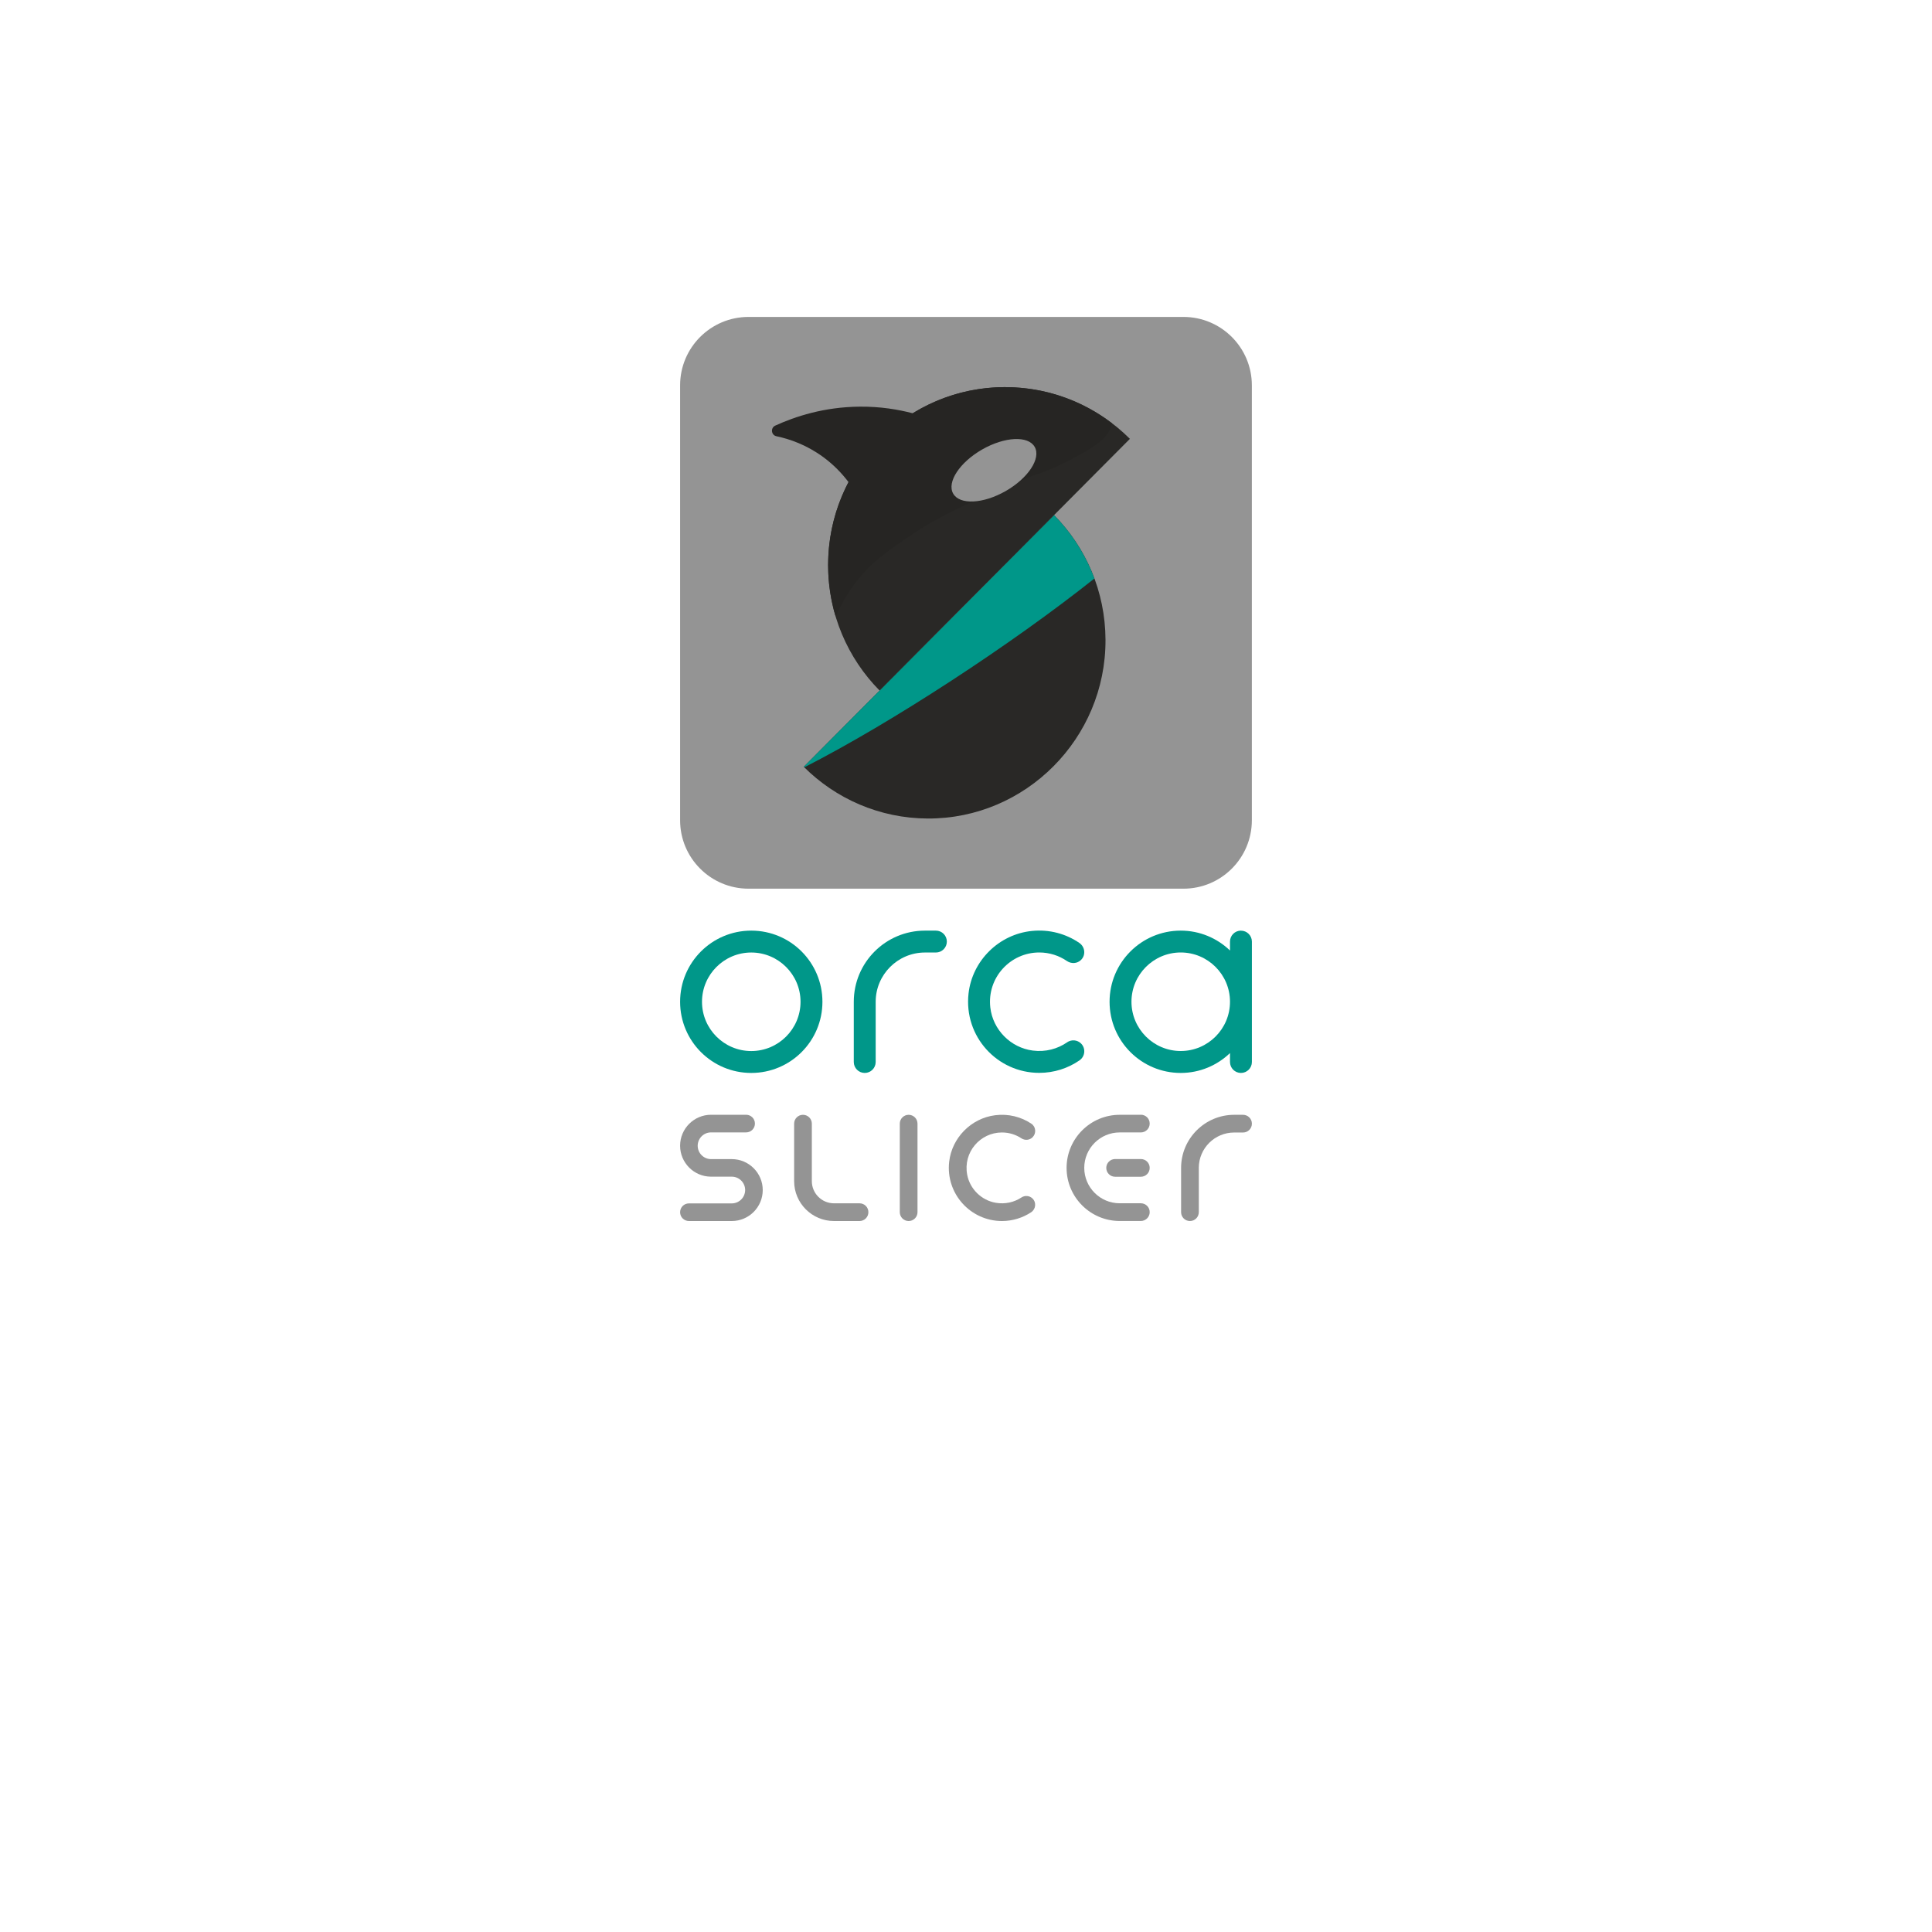
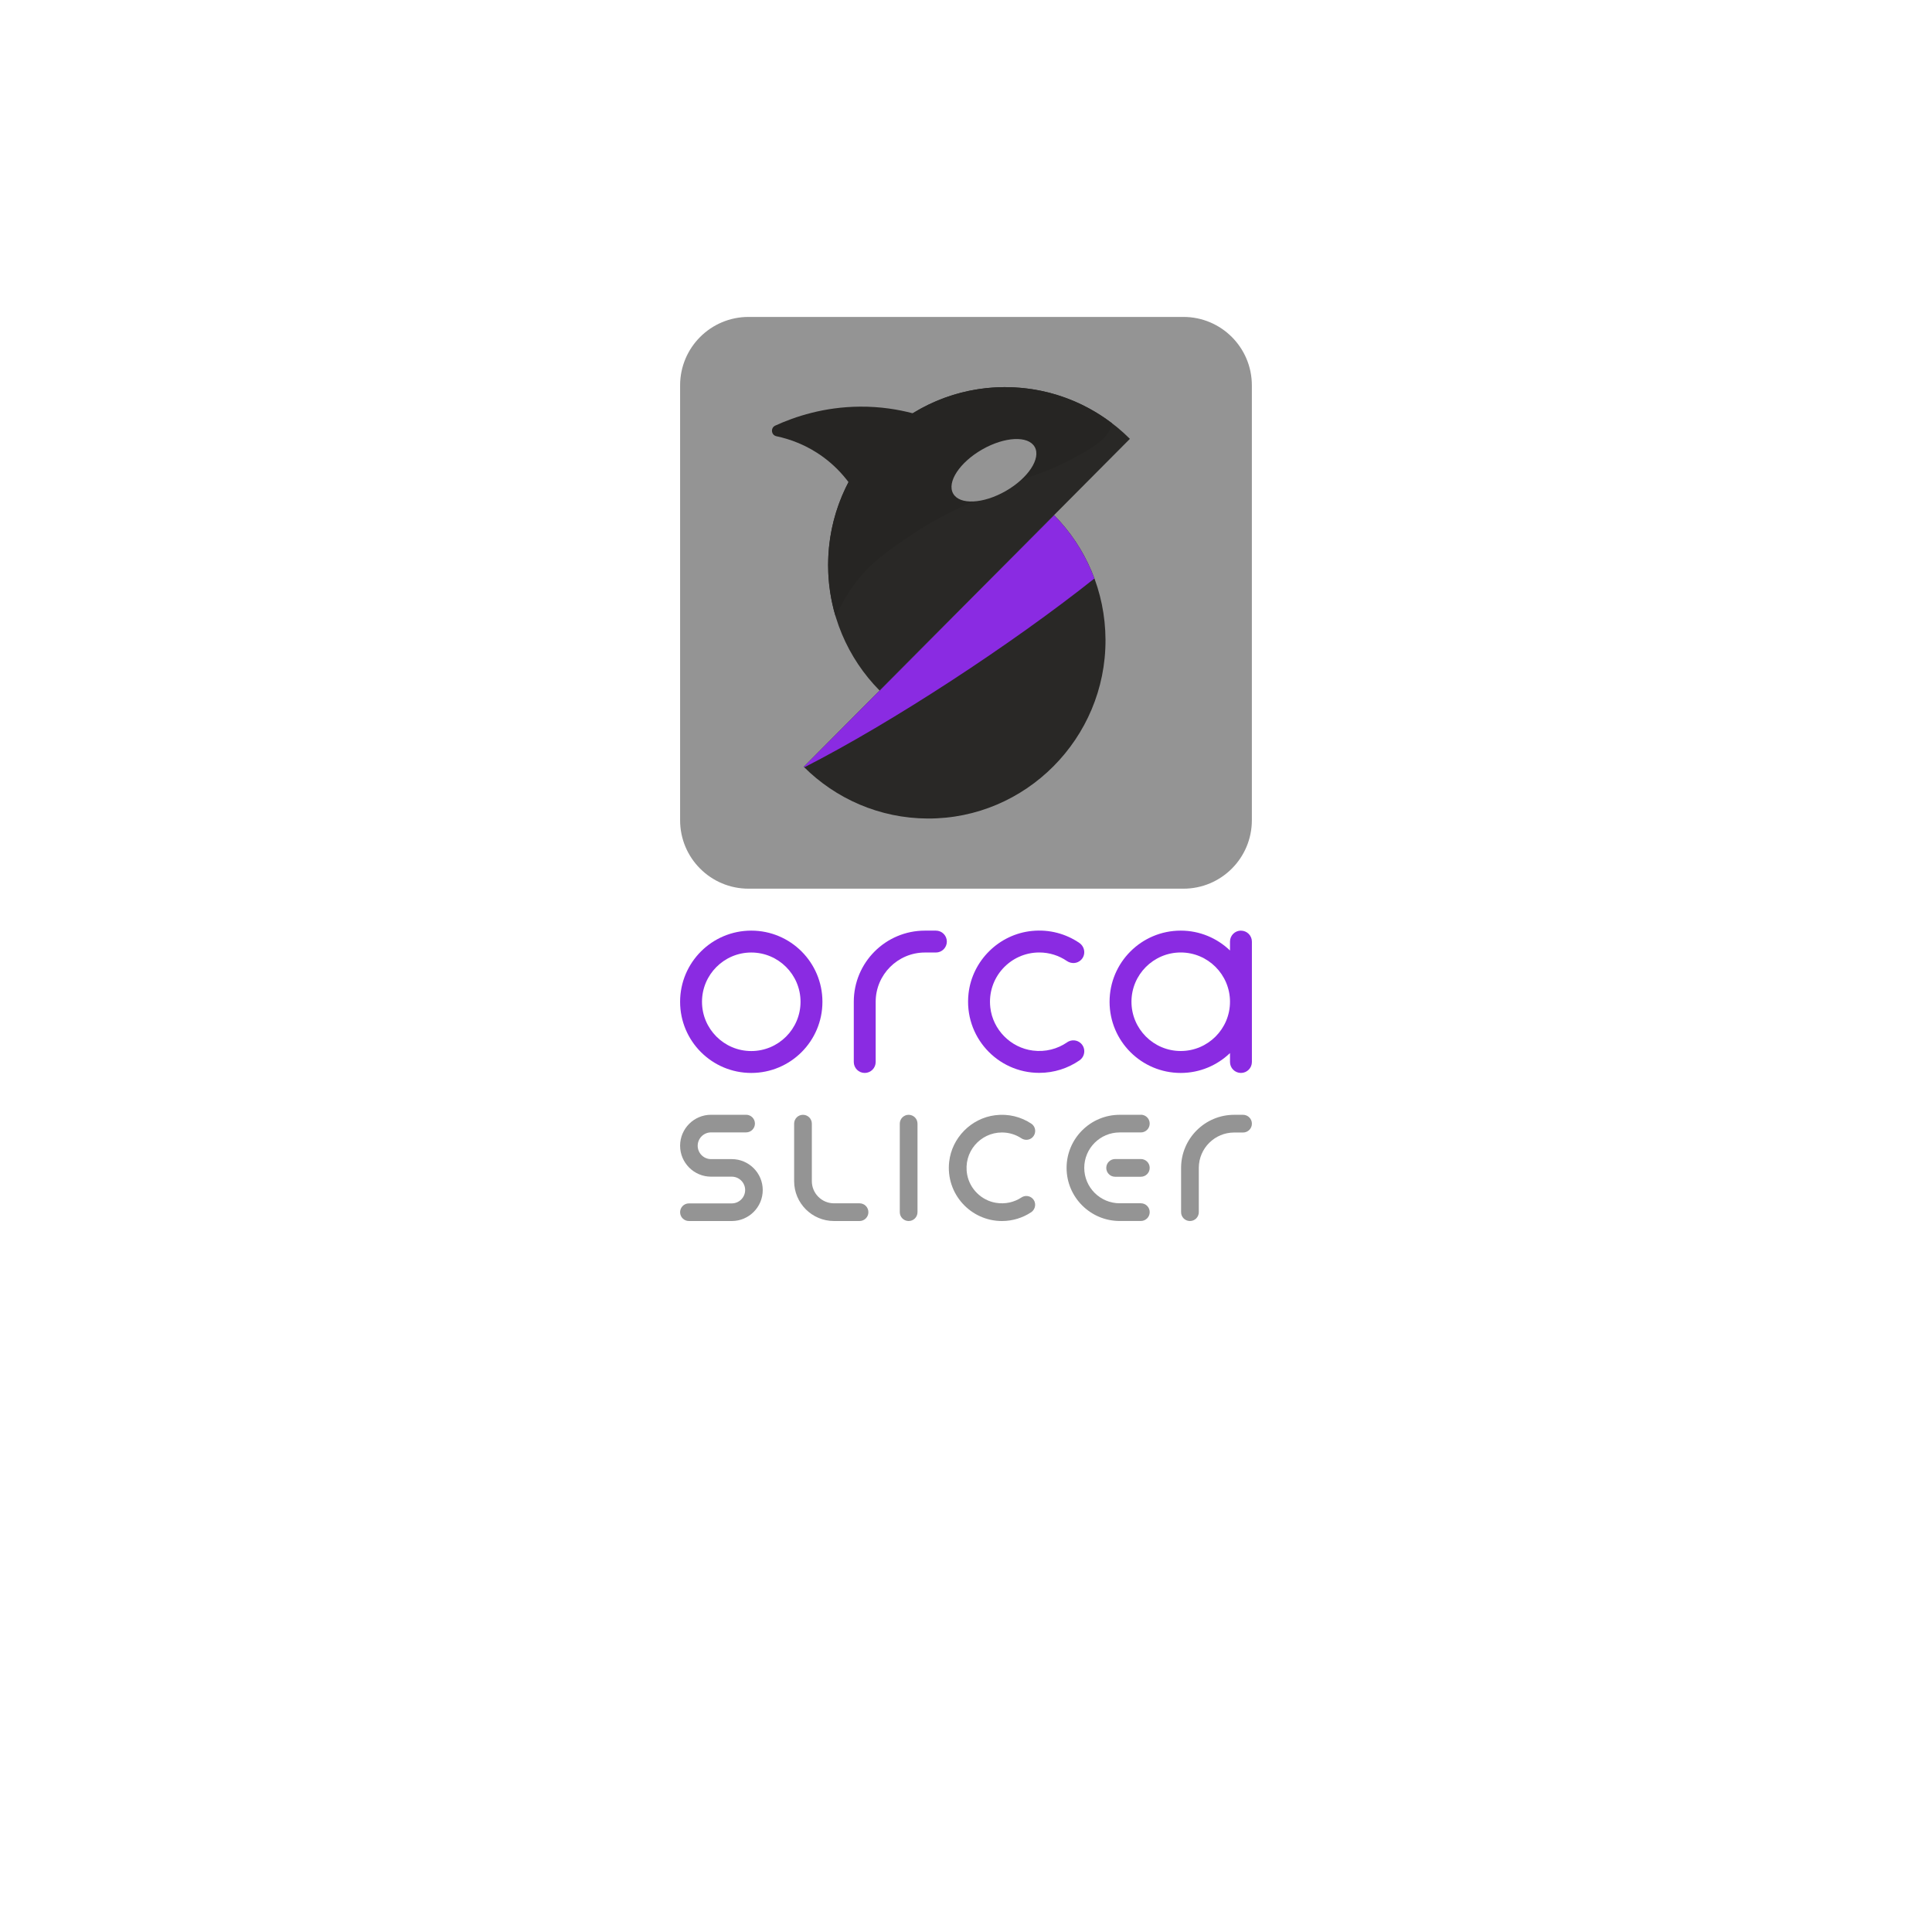
<svg xmlns="http://www.w3.org/2000/svg" id="a" width="480" height="480" viewBox="0 0 480 480">
  <g id="b">
    <rect id="c" x="168.97" y="78.74" width="142.05" height="142.05" rx="17" ry="17" style="fill:#949494;" />
  </g>
  <path d="M225.75,276.97c-1.21,0-2.2.98-2.2,2.2v21.99c0,1.21.98,2.2,2.2,2.2s2.2-.98,2.2-2.2v-21.99c0-1.21-.98-2.2-2.2-2.2Z" style="fill:#949494;" />
  <path d="M283.44,276.97h-5.26c-7.27,0-13.19,5.92-13.19,13.19s5.92,13.19,13.19,13.19h5.26c1.21,0,2.2-.98,2.2-2.2s-.98-2.2-2.2-2.2h-5.26c-4.85,0-8.8-3.95-8.8-8.8s3.95-8.8,8.8-8.8h5.26c1.21,0,2.2-.98,2.2-2.2s-.98-2.2-2.2-2.2Z" style="fill:#949494;" />
  <path d="M283.44,287.96h-6.39c-1.21,0-2.2.98-2.2,2.2s.98,2.2,2.2,2.2h6.39c1.21,0,2.2-.98,2.2-2.2s-.98-2.2-2.2-2.2Z" style="fill:#949494;" />
  <path d="M181.81,303.36h-10.65c-1.21,0-2.19-.98-2.19-2.19s.98-2.19,2.19-2.19h10.65c1.83,0,3.32-1.49,3.32-3.32s-1.49-3.32-3.32-3.32h-5.15c-4.24,0-7.69-3.45-7.69-7.69s3.45-7.69,7.69-7.69h8.71c1.21,0,2.19.98,2.19,2.19s-.98,2.19-2.19,2.19h-8.71c-1.83,0-3.32,1.49-3.32,3.32s1.49,3.32,3.32,3.32h5.15c4.24,0,7.69,3.45,7.69,7.69s-3.45,7.69-7.69,7.69Z" style="fill:#949494;" />
  <g id="d">
    <path id="e" d="M199.69,190.51c7.91,7.9,18.79,12.8,30.81,12.85,24.33.1,44.25-19.93,44.16-44.4-.05-12.09-4.92-23.03-12.78-30.98l-62.19,62.53Z" style="fill:#292826;" />
  </g>
  <g id="f">
-     <path id="g" d="M261.88,127.98l-62.19,62.53s.09.09.13.13c21.79-11.11,51.62-30.64,72.08-46.91-2.21-5.96-5.66-11.32-10.03-15.75" style="fill:#009789;" />
+     <path id="g" d="M261.88,127.98l-62.19,62.53s.09.09.13.13c21.79-11.11,51.62-30.64,72.08-46.91-2.21-5.96-5.66-11.32-10.03-15.75" style="fill:#8A2BE2;" />
  </g>
  <g id="h">
    <path id="i" d="M249.72,96.18c-24.29,0-43.97,19.8-43.97,44.22,0,12.16,4.88,23.17,12.78,31.16l62.19-62.53c-7.95-7.94-18.9-12.85-30.99-12.85" style="fill:#292826;" />
  </g>
  <g id="j">
    <path id="k" d="M249.72,96.18c-8.41,0-16.27,2.38-22.95,6.5-3.58-.94-8.02-1.69-13.12-1.65-8.89.06-16.12,2.46-21.04,4.71-1.22.56-1.02,2.37.29,2.64,3.23.68,7.49,2.12,11.7,5.23,2.66,1.96,4.68,4.14,6.21,6.17-3.23,6.16-5.07,13.17-5.07,20.62,0,4.44.65,8.73,1.87,12.78,1.86-4.12,3.81-6.88,4.44-7.74,4.04-5.55,8.31-8.44,14.62-12.7,4.65-3.14,11.1-6.83,29.65-14.45,0,0,5.8-1.63,13.58-6.26,3.1-1.84,5.46-3.58,6.21-6.31.05-.19.1-.38.14-.57-7.38-5.62-16.57-8.96-26.53-8.96" style="fill:#262523;" />
  </g>
  <g id="l">
    <path id="m" d="M257.07,111.04c1.61,2.85-1.62,7.76-7.21,10.96-5.6,3.2-11.44,3.48-13.05.63-1.61-2.85,1.62-7.76,7.21-10.96,5.6-3.2,11.44-3.48,13.05-.63" style="fill:#949494;" />
  </g>
  <path d="M253.77,297.51c-1.78,1.17-4,1.72-6.36,1.32-3.57-.6-6.46-3.44-7.12-7-1.03-5.58,3.24-10.47,8.64-10.47,1.78,0,3.44.53,4.83,1.45.88.58,2.04.48,2.78-.26h0c.97-.97.84-2.6-.29-3.36-2.53-1.7-5.68-2.54-9.04-2.11-5.94.76-10.71,5.6-11.39,11.55-.9,7.96,5.33,14.73,13.11,14.73,2.67,0,5.15-.8,7.23-2.16,1.18-.78,1.38-2.42.38-3.42h0c-.74-.74-1.9-.85-2.77-.27Z" style="fill:#949494;" />
  <path d="M213.55,298.96h-6.35c-3.03,0-5.5-2.47-5.5-5.5v-14.29c0-1.21-.98-2.2-2.2-2.2s-2.2.98-2.2,2.2v14.29c0,5.46,4.44,9.9,9.9,9.9h6.35c1.21,0,2.2-.98,2.2-2.2s-.98-2.2-2.2-2.2Z" style="fill:#949494;" />
  <path d="M308.83,281.37h-2.2c-4.82,0-8.75,3.9-8.79,8.72v11.07c0,1.21-.98,2.2-2.2,2.2s-2.2-.98-2.2-2.2v-11.07c.04-7.24,5.94-13.12,13.19-13.12h2.2c1.21,0,2.2.98,2.2,2.2s-.98,2.2-2.2,2.2Z" style="fill:#949494;" />
-   <path d="M186.65,236.65c6.75,0,12.24,5.49,12.24,12.24s-5.49,12.24-12.24,12.24-12.24-5.49-12.24-12.24,5.49-12.24,12.24-12.24M186.65,231.21c-9.76,0-17.68,7.91-17.68,17.68s7.91,17.68,17.68,17.68,17.68-7.91,17.68-17.68-7.91-17.68-17.68-17.68h0Z" style="fill:#009789;" />
-   <path d="M308.31,231.21c-1.5,0-2.72,1.22-2.72,2.72v2.22c-3.18-3.05-7.48-4.94-12.24-4.94-9.76,0-17.68,7.91-17.68,17.68s7.91,17.68,17.68,17.68c4.75,0,9.06-1.89,12.24-4.94v2.22c0,1.5,1.22,2.72,2.72,2.72s2.72-1.22,2.72-2.72v-29.91c0-1.5-1.22-2.72-2.72-2.72ZM293.35,261.12c-6.75,0-12.24-5.49-12.24-12.24s5.49-12.24,12.24-12.24,12.24,5.49,12.24,12.24-5.49,12.24-12.24,12.24Z" style="fill:#009789;" />
-   <path d="M232.52,231.21h-2.72c-9.76,0-17.68,7.91-17.68,17.68v14.96c0,1.5,1.22,2.72,2.72,2.72s2.72-1.22,2.72-2.72v-14.96c0-6.75,5.49-12.24,12.24-12.24h0s2.72,0,2.72,0c1.5,0,2.72-1.22,2.72-2.72s-1.22-2.72-2.72-2.72Z" style="fill:#009789;" />
-   <path d="M265.11,258.97c-2.37,1.63-5.34,2.45-8.51,2.04-5.51-.7-9.94-5.19-10.56-10.71-.84-7.38,4.94-13.66,12.16-13.66,2.55,0,4.91.78,6.87,2.12,1.1.75,2.57.67,3.52-.28h0c1.22-1.22.99-3.23-.43-4.21-3.29-2.25-7.39-3.42-11.77-2.98-8.19.81-14.84,7.37-15.76,15.55-1.19,10.67,7.13,19.71,17.56,19.71,3.71,0,7.15-1.14,10-3.1,1.41-.97,1.61-2.98.4-4.19h0c-.93-.93-2.39-1.05-3.48-.3Z" style="fill:#009789;" />
+   <path d="M186.65,236.65c6.75,0,12.24,5.49,12.24,12.24s-5.49,12.24-12.24,12.24-12.24-5.49-12.24-12.24,5.49-12.24,12.24-12.24M186.65,231.21c-9.76,0-17.68,7.91-17.68,17.68s7.91,17.68,17.68,17.68,17.68-7.91,17.68-17.68-7.91-17.68-17.68-17.68h0Z" style="fill:#8A2BE2;" />
+   <path d="M308.31,231.21c-1.5,0-2.72,1.22-2.72,2.72v2.22c-3.18-3.05-7.48-4.94-12.24-4.94-9.76,0-17.68,7.91-17.68,17.68s7.91,17.68,17.68,17.68c4.75,0,9.06-1.89,12.24-4.94v2.22c0,1.5,1.22,2.72,2.72,2.72s2.72-1.22,2.72-2.72v-29.91c0-1.5-1.22-2.72-2.72-2.72ZM293.35,261.12c-6.75,0-12.24-5.49-12.24-12.24s5.49-12.24,12.24-12.24,12.24,5.49,12.24,12.24-5.49,12.24-12.24,12.24Z" style="fill:#8A2BE2;" />
+   <path d="M232.52,231.21h-2.72c-9.76,0-17.68,7.91-17.68,17.68v14.96c0,1.5,1.22,2.72,2.72,2.72s2.72-1.22,2.72-2.72v-14.96c0-6.75,5.49-12.24,12.24-12.24h0s2.72,0,2.72,0c1.5,0,2.72-1.22,2.72-2.72s-1.22-2.72-2.72-2.72Z" style="fill:#8A2BE2;" />
+   <path d="M265.11,258.97c-2.37,1.63-5.34,2.45-8.51,2.04-5.51-.7-9.94-5.19-10.56-10.71-.84-7.38,4.94-13.66,12.16-13.66,2.55,0,4.91.78,6.87,2.12,1.1.75,2.57.67,3.52-.28h0c1.22-1.22.99-3.23-.43-4.21-3.29-2.25-7.39-3.42-11.77-2.98-8.19.81-14.84,7.37-15.76,15.55-1.19,10.67,7.13,19.71,17.56,19.71,3.71,0,7.15-1.14,10-3.1,1.41-.97,1.61-2.98.4-4.19h0c-.93-.93-2.39-1.05-3.48-.3Z" style="fill:#8A2BE2;" />
</svg>
